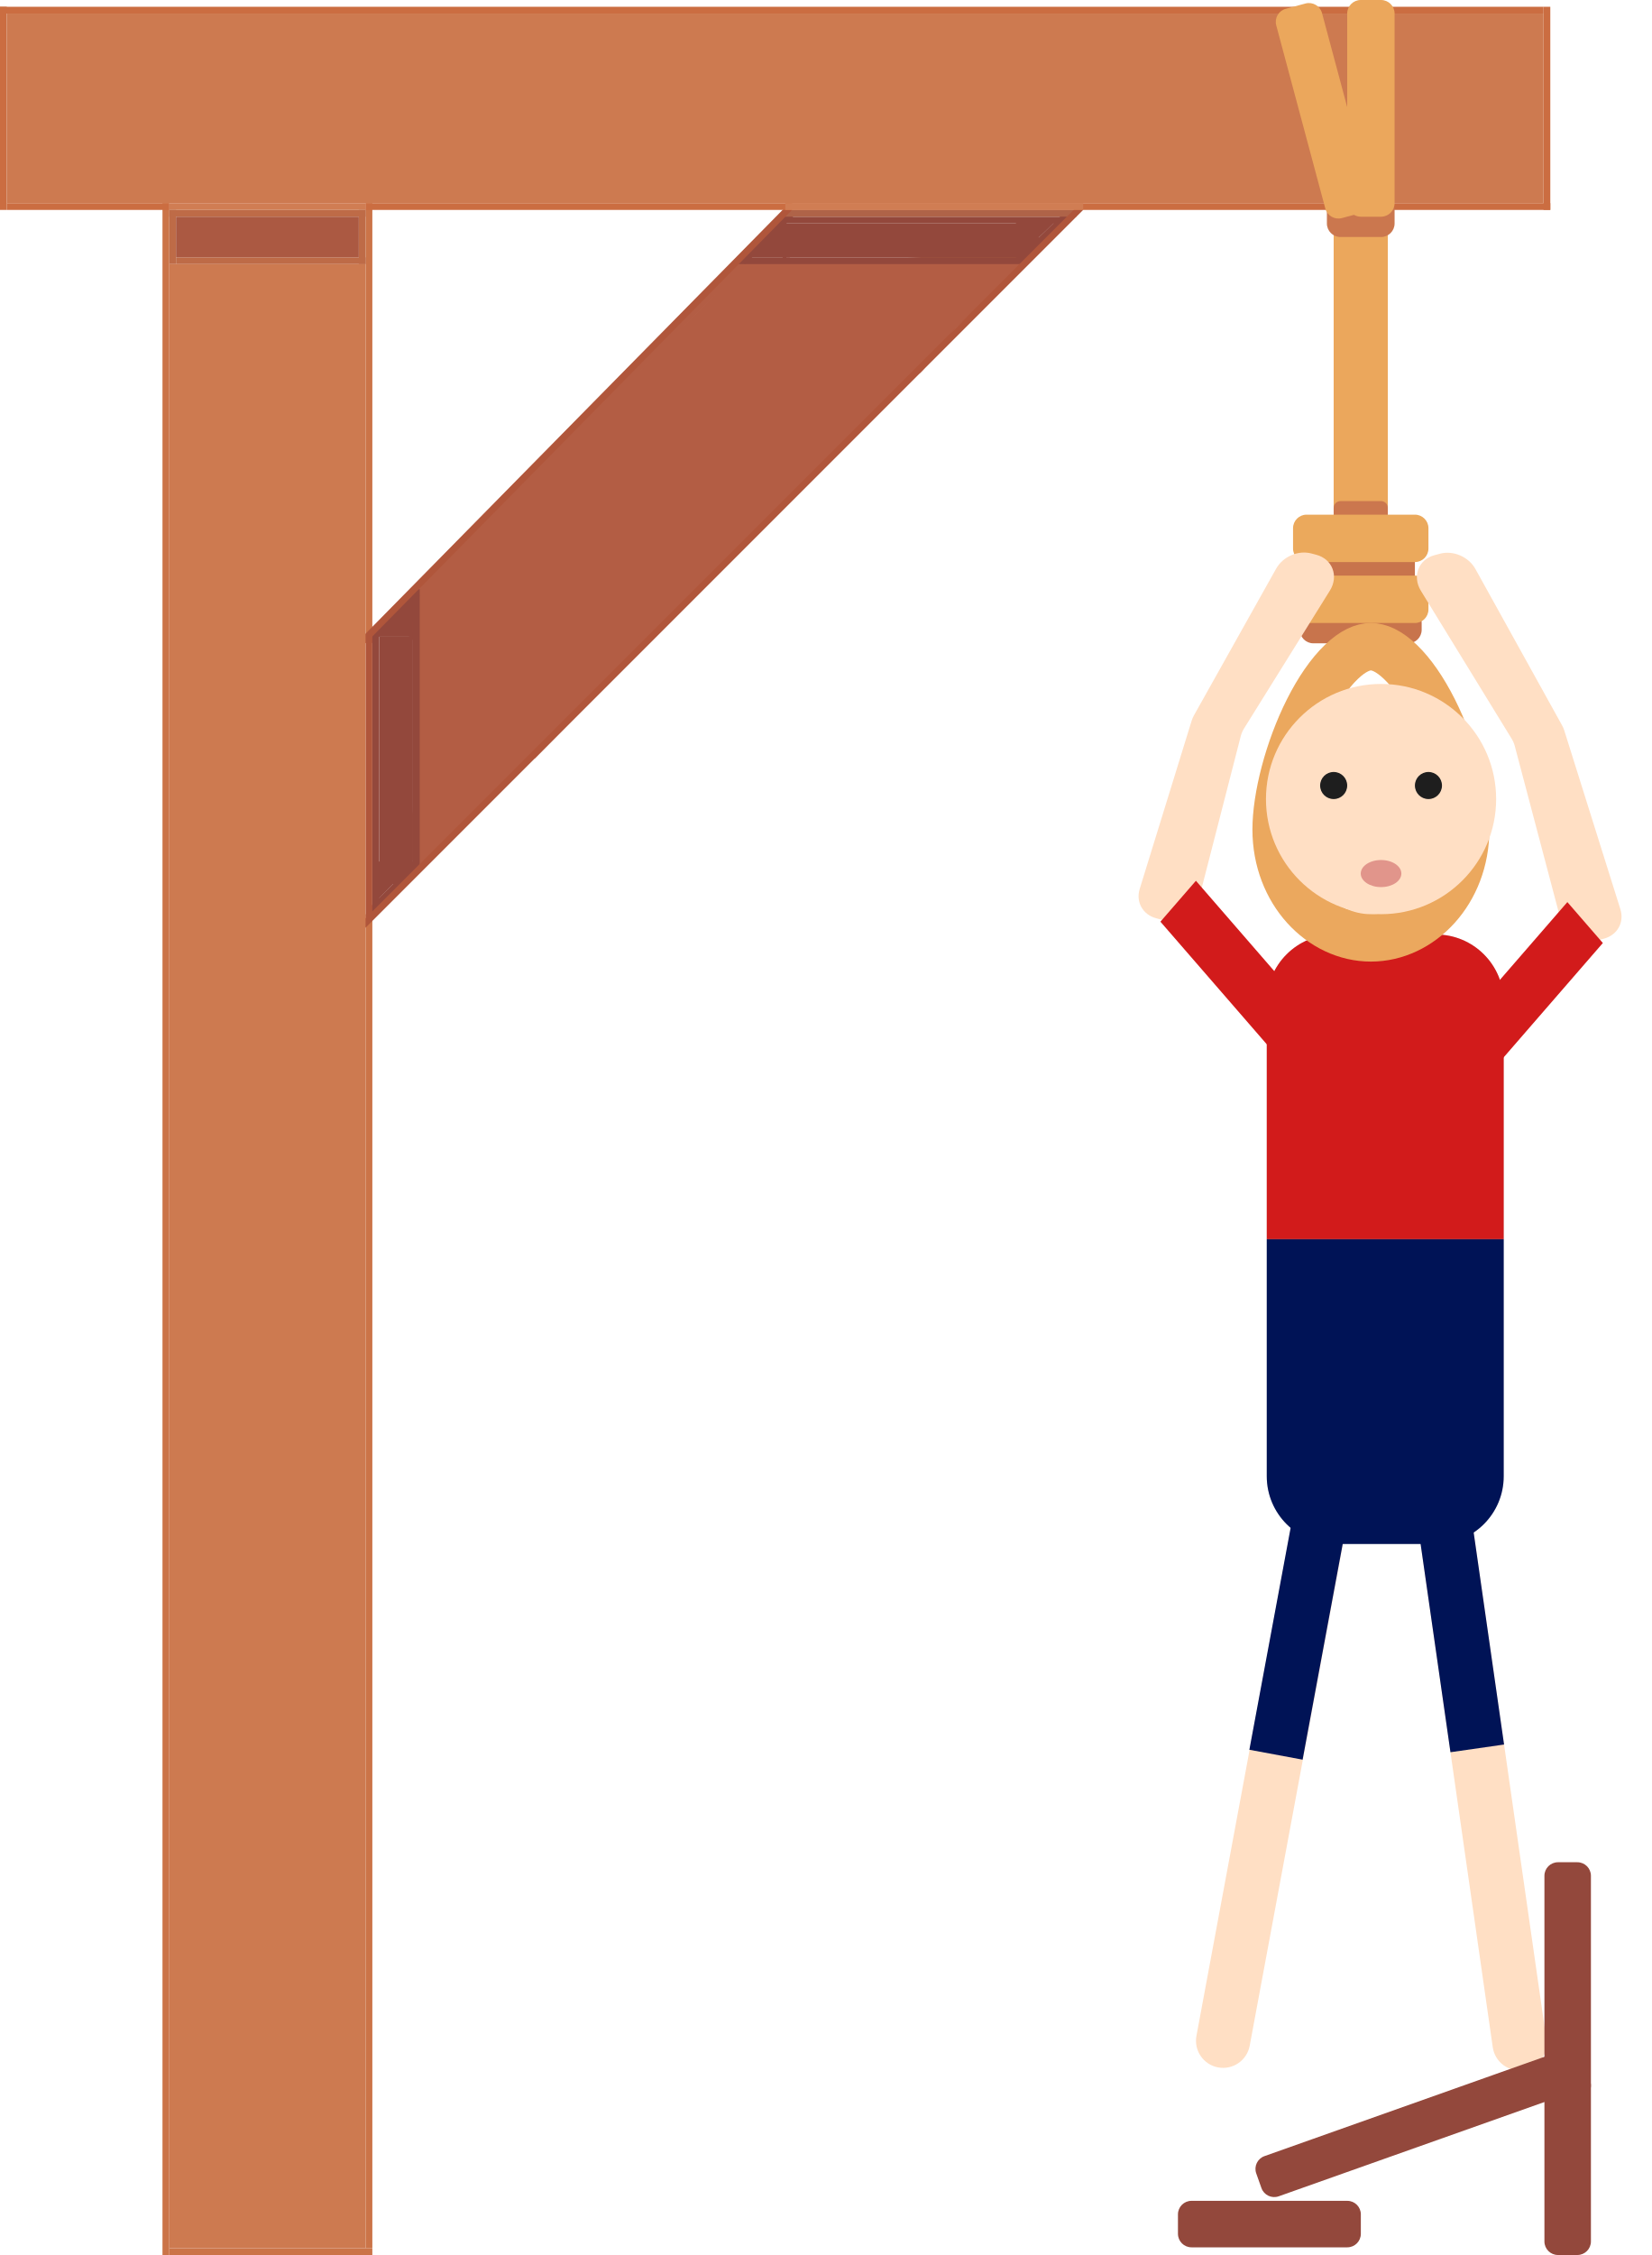
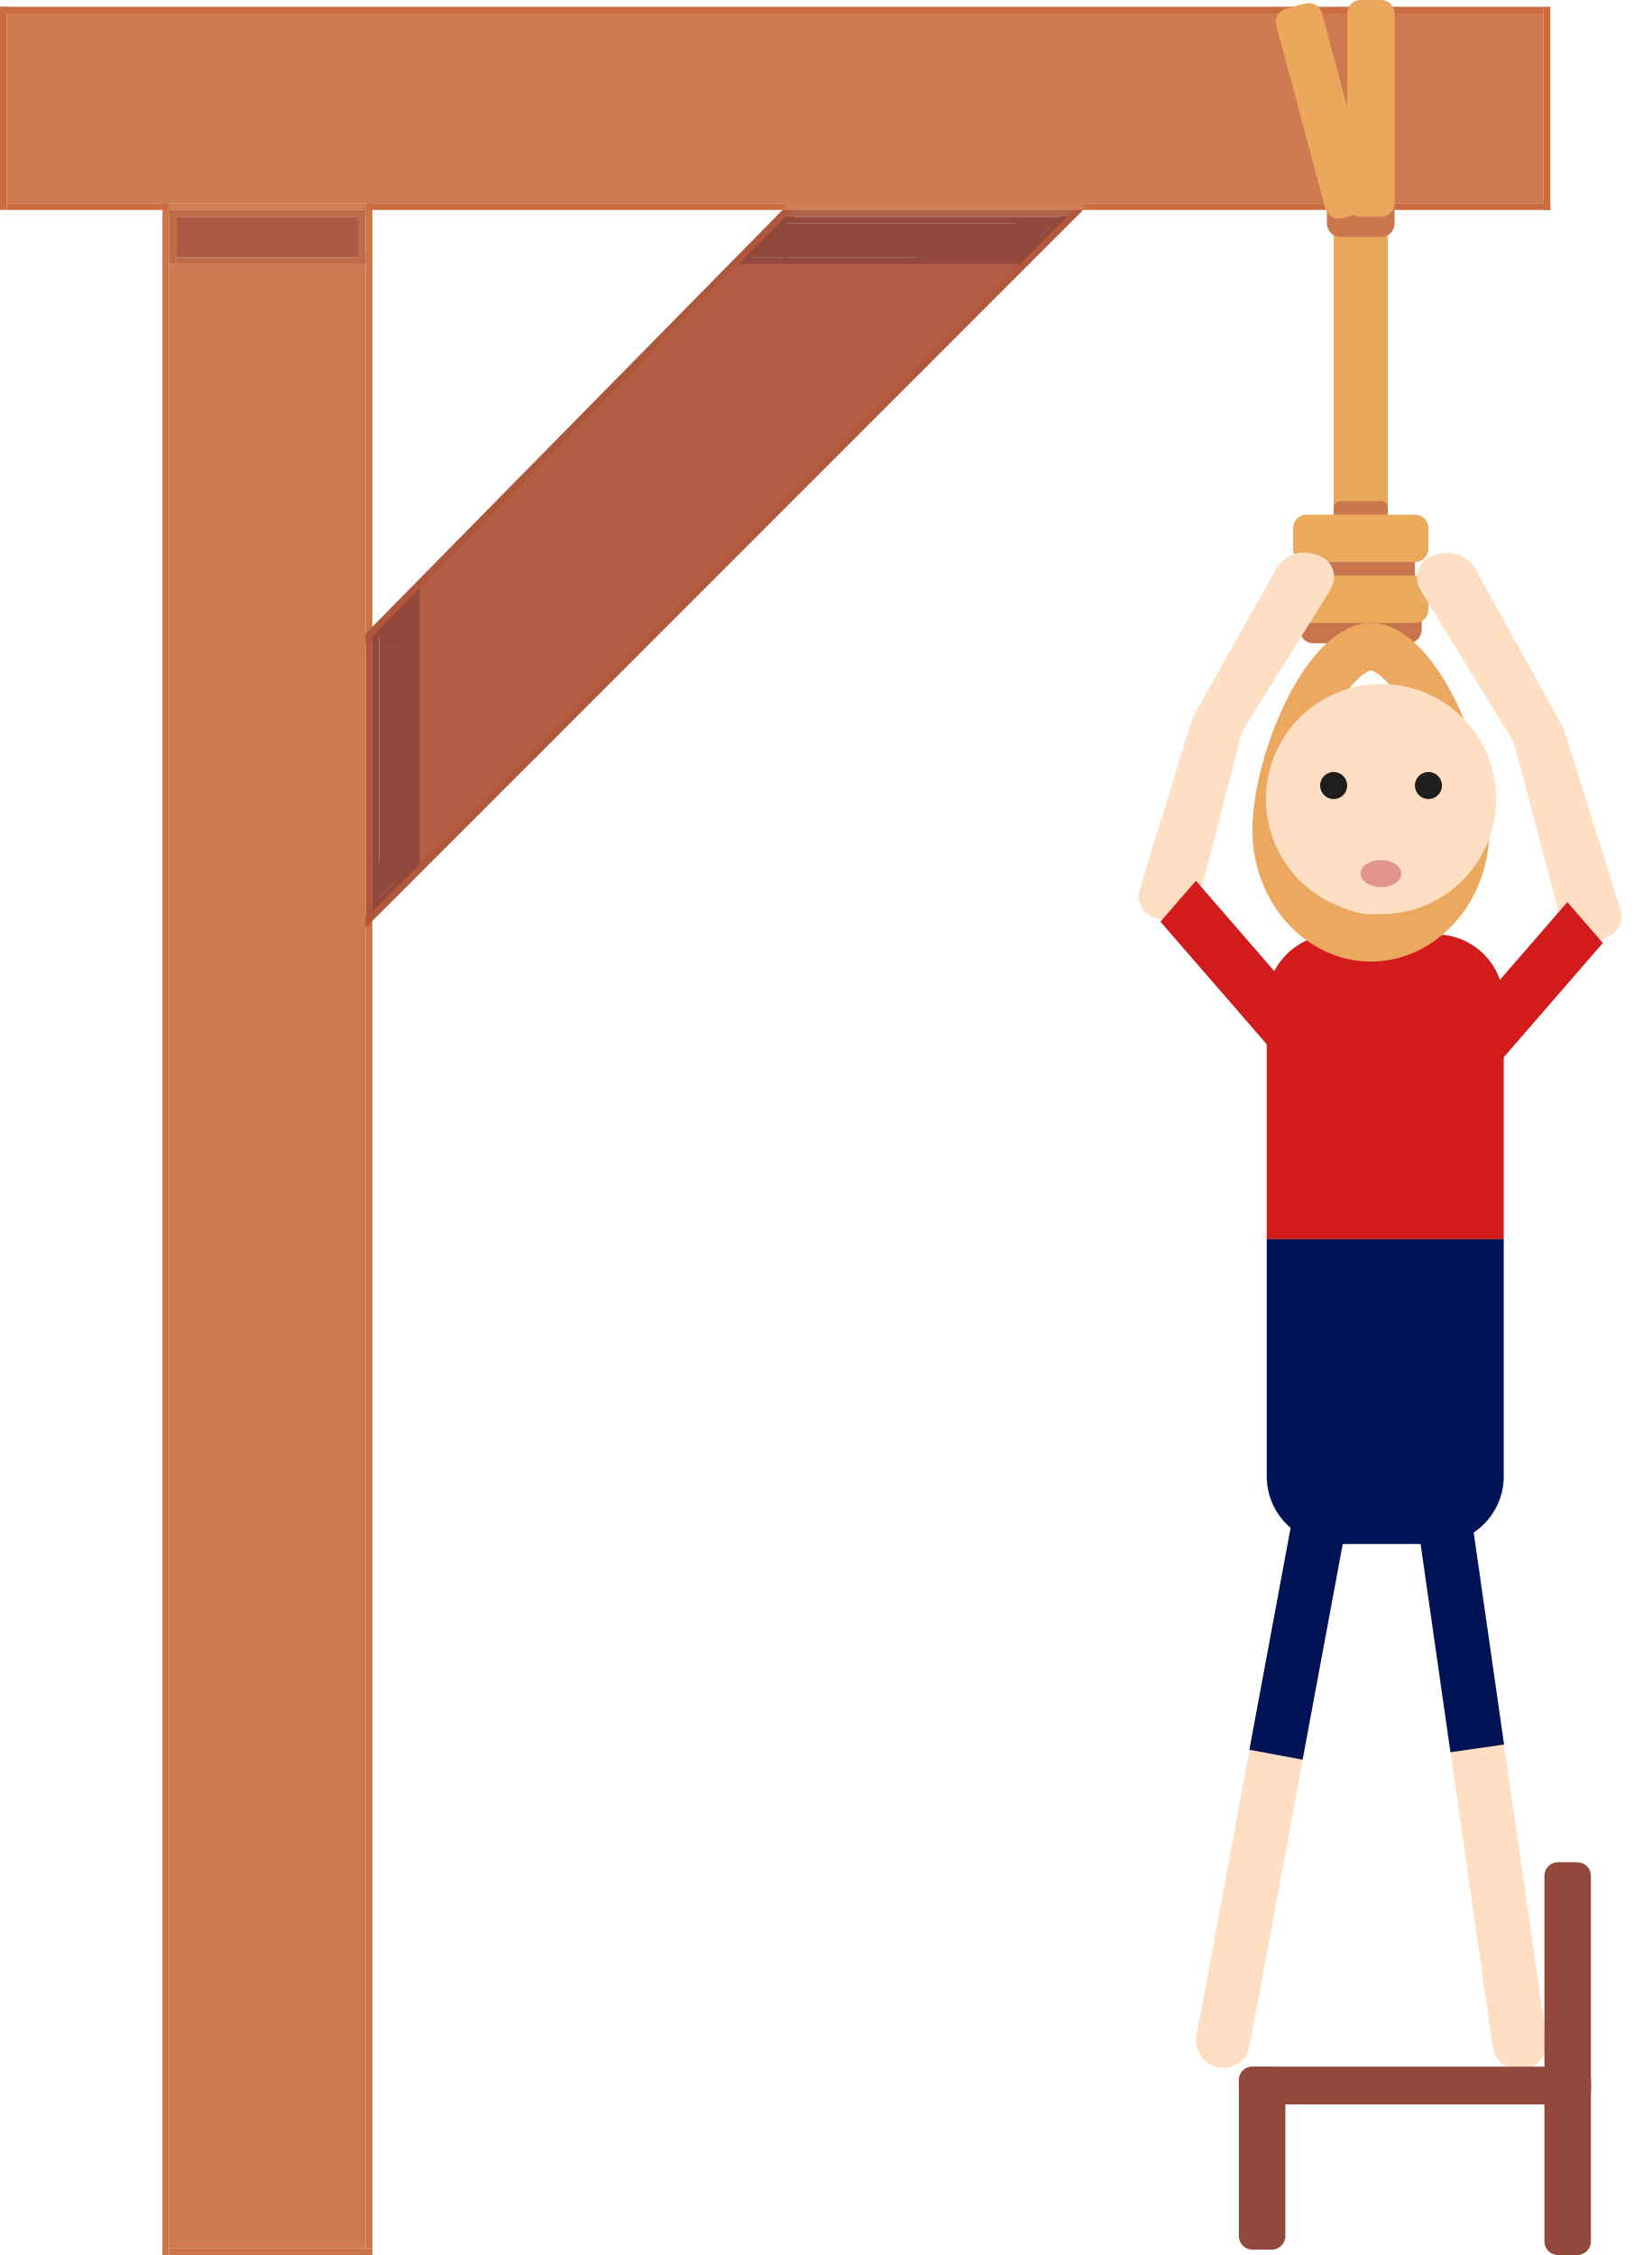
<svg xmlns="http://www.w3.org/2000/svg" width="244" height="333" viewBox="0 0 244 333" fill="none">
-   <path d="M72.225 96.52C70.894 100.491 69.534 104.499 68.87 108.646C68.595 110.367 68.445 112.13 68.391 113.874C68.387 113.99 68.417 114.384 68.231 114.431C68.005 114.488 68.055 112.456 68.054 112.428C67.902 108.36 66.199 104.746 65.01 100.922C64.642 99.74 63.546 97.345 65.001 96.43C65.858 95.892 66.609 99.661 66.669 99.934C67.495 103.653 67.648 107.453 67.743 111.251C67.754 111.694 67.752 113.024 67.752 112.58C67.752 110.89 67.52 109.21 67.22 107.55C66.522 103.7 64.706 99.618 65.063 95.64C65.082 95.429 65.786 93.853 65.826 94.239C66.117 97.037 65.817 99.997 65.835 102.808C65.847 104.623 66.428 110.03 66.474 108.215C66.548 105.334 66.267 102.484 66.172 99.61C66.132 98.386 65.436 92.984 67.433 92.478" stroke="#B35D44" stroke-width="3" stroke-linecap="round" />
+   <path d="M72.225 96.52C70.894 100.491 69.534 104.499 68.87 108.646C68.595 110.367 68.445 112.13 68.391 113.874C68.387 113.99 68.417 114.384 68.231 114.431C68.005 114.488 68.055 112.456 68.054 112.428C67.902 108.36 66.199 104.746 65.01 100.922C64.642 99.74 63.546 97.345 65.001 96.43C65.858 95.892 66.609 99.661 66.669 99.934C67.495 103.653 67.648 107.453 67.743 111.251C67.754 111.694 67.752 113.024 67.752 112.58C67.752 110.89 67.52 109.21 67.219 107.55C66.522 103.7 64.706 99.618 65.063 95.64C65.082 95.429 65.786 93.853 65.826 94.239C66.117 97.037 65.817 99.997 65.835 102.808C65.847 104.623 66.427 110.03 66.474 108.215C66.548 105.334 66.267 102.484 66.172 99.61C66.132 98.386 65.436 92.984 67.433 92.478" stroke="#B35D44" stroke-width="3" stroke-linecap="round" />
  <path d="M64.951 87.839C65.44 88.936 65.527 90.083 65.588 91.274C65.625 91.992 65.591 92.637 65.477 93.339C65.196 95.07 65.531 96.921 65.62 98.654C65.675 99.735 65.661 100.814 65.674 101.895C65.685 102.774 65.769 103.663 65.711 104.541C65.692 104.846 65.569 105.059 65.463 104.625C65.188 103.498 65.124 102.311 64.912 101.17C64.623 99.62 64.278 98.085 64.112 96.514C63.985 95.321 63.96 94.122 63.974 92.923C63.982 92.287 64.056 91.304 64.449 90.754C64.703 90.398 64.805 89.899 64.889 89.464C64.934 89.228 64.894 87.147 64.643 87.162C64.503 87.171 64.756 90.037 64.734 90.378C64.705 90.838 64.606 91.289 64.594 91.751C64.579 92.365 64.591 92.98 64.591 93.593C64.591 96 64.424 98.382 64.591 100.788C64.652 101.659 64.643 102.529 64.643 103.402C64.643 104.524 64.678 105.653 64.62 106.774C64.572 107.72 64.4 108.643 64.229 109.573C64.098 110.283 63.836 110.973 63.78 111.695C63.713 112.563 63.761 113.402 63.769 114.269C63.778 115.32 63.79 116.315 63.963 117.357C64.048 117.869 64.077 118.361 64.077 118.878C64.077 119.858 64.132 116.914 64.283 115.946C64.617 113.798 65.231 111.711 65.454 109.544C65.817 106.022 65.827 102.474 66.237 98.954C66.546 96.303 67.334 93.709 67.368 91.026C67.375 90.488 67.274 89.731 67.62 89.265C67.663 89.206 67.714 89.188 67.751 89.273C68.039 89.939 68.05 90.851 68.094 91.552C68.301 94.876 67.906 98.182 67.743 101.496C67.648 103.406 67.628 105.338 67.728 107.248C67.743 107.534 67.763 107.82 67.777 108.107C67.789 108.35 67.76 107.619 67.751 107.375C67.674 105.315 67.634 103.256 67.5 101.198C67.37 99.203 67.177 97.147 67.357 95.146C67.42 94.439 67.732 93.565 68.46 93.299C69.394 92.956 69.689 94.165 69.797 94.84C69.992 96.063 70.002 97.332 70.008 98.567C70.018 100.537 69.939 102.505 69.654 104.454C69.533 105.281 69.44 106.16 69.254 106.976C69.025 107.98 69.853 105.004 70.225 104.044C71.015 102.005 72.117 100.132 73.251 98.275C73.535 97.809 73.82 97.346 74.082 96.867C74.256 96.55 74.408 96.207 74.636 95.924C75.004 95.47 75.061 96.856 75.073 96.93C75.608 100.06 76.077 103.213 76.385 106.374C76.484 107.393 76.697 108.519 76.622 109.552C76.601 109.838 76.584 109.028 76.585 109.017C76.679 107.063 77.486 104.644 76.133 102.951C75.808 102.544 75.45 102.759 75.099 103.02C73.885 103.923 72.745 104.934 71.556 105.871C70.87 106.413 70.173 106.973 69.662 107.696C69.508 107.915 69.111 108.363 69.111 108.653C69.111 108.941 69.606 108.331 69.757 108.086C70.583 106.739 71.175 105.266 72.042 103.94C73.141 102.259 74.492 100.824 76.053 99.579C76.104 99.539 77.566 98.316 77.516 98.284C77.403 98.211 77.288 98.43 77.19 98.524C76.726 98.967 76.385 99.526 76.05 100.071C75.215 101.431 74.409 102.794 73.391 104.026C72.647 104.926 71.864 105.884 70.996 106.667C70.795 106.848 70.579 107.018 70.345 107.155C70.154 107.267 70.061 107.289 70.202 107.057C71.373 105.131 72.707 103.198 74.185 101.499C74.564 101.063 75.002 100.605 75.27 100.085C75.547 99.55 74.666 100.22 74.602 100.279C73.474 101.308 72.757 102.635 72.185 104.038C71.74 105.129 71.194 106.191 70.797 107.3C70.738 107.462 70.35 108.448 70.737 108.485C71.442 108.553 72.234 107.885 72.802 107.566C73.979 106.905 75.135 106.571 76.482 106.534C77.108 106.516 77.735 106.528 78.362 106.525C78.931 106.522 79.579 106.574 80.133 106.398C80.561 106.261 80.533 105.874 80.533 105.498C80.533 105.02 80.454 105.801 80.424 105.9C79.762 108.092 77.477 109.303 75.362 109.625C74.93 109.69 74.216 109.837 73.802 109.616C73.71 109.567 73.51 109.323 73.476 109.486C73.337 110.151 72.954 110.807 72.665 111.418C72.558 111.643 72.473 111.883 72.385 112.117C72.339 112.24 72.254 112.619 72.254 112.487C72.254 112.031 72.437 111.557 72.539 111.12C72.818 109.928 72.965 108.785 73.71 107.774C74.447 106.776 75.384 105.873 76.344 105.099C76.995 104.575 77.662 103.995 78.39 103.581C78.674 103.42 78.72 103.454 78.73 103.789C78.754 104.573 78.476 105.301 78.121 105.987C77.262 107.649 75.798 108.816 74.745 110.33C74.578 110.571 74.822 109.916 74.833 109.888C75.143 109.114 75.355 108.292 75.773 107.566C76.433 106.42 77.702 105.47 78.984 105.154C79.521 105.022 79.254 105.837 79.201 106.129C79.004 107.221 78.696 108.447 78.076 109.382C77.754 109.866 77.268 110.195 76.733 110.394C76.414 110.512 76.054 110.541 75.75 110.7C75.364 110.903 75.289 111.477 74.927 111.73C74.606 111.955 74.175 111.999 73.836 112.221C72.368 113.185 70.791 113.972 69.191 114.685C68.842 114.841 68.456 115.031 68.08 115.104C67.891 115.141 67.94 115.029 67.997 114.893C68.383 113.981 69.165 113.232 69.888 112.586C70.368 112.157 70.923 111.893 71.474 111.577C71.911 111.326 72.191 111.015 72.511 110.625C73.309 109.65 74.176 108.889 75.339 108.399" stroke="#B35D44" stroke-width="3" stroke-linecap="round" />
  <path d="M75.493 109.908C75.371 109.578 73.403 110.67 73.242 110.75C72.164 111.282 71.019 111.704 69.962 112.274C69.5 112.523 68.855 112.89 68.64 113.41C68.544 113.641 68.69 113.585 68.831 113.471C69.605 112.844 70.144 111.808 70.431 110.868C70.987 109.044 70.709 107.073 71.254 105.247C71.259 105.229 71.275 105.087 71.248 105.218C71.197 105.469 71.183 105.733 71.151 105.987C70.974 107.394 70.893 108.79 70.865 110.209C70.848 111.068 70.819 111.923 70.608 112.759C70.519 113.112 70.467 113.568 70.197 113.832C70.071 113.955 69.966 114.02 69.791 114.02C69.563 114.02 69.703 113.311 69.717 113.199C69.826 112.317 70.041 111.351 70.451 110.559C70.554 110.359 70.744 110.171 70.814 109.96" stroke="#B35D44" stroke-width="3" stroke-linecap="round" />
-   <path d="M67.523 111.209C67.523 112.8 67.418 114.329 66.997 115.871C66.811 116.551 66.568 117.214 66.426 117.906C66.324 118.398 66.295 118.901 66.237 119.399C66.187 119.829 66.134 121.021 65.543 121.154C64.872 121.305 65.087 122.282 64.683 122.701C64.609 122.777 64.064 123.156 64.163 122.84C64.414 122.034 64.921 121.38 65.469 120.76C67.27 118.724 69.2 116.818 71.102 114.876C72.519 113.43 73.854 112.062 75.773 111.322C76.459 111.058 77.178 110.887 77.859 110.614C77.988 110.562 78.345 110.451 78.37 110.273C78.433 109.824 77.34 110.015 77.127 110.059C75.744 110.341 74.761 111.622 74.116 112.8C73.643 113.664 73.351 114.573 72.562 115.211C72.136 115.556 71.694 115.876 71.276 116.232C70.741 116.69 70.367 117.323 69.865 117.82C69.25 118.428 68.419 118.553 67.677 118.924C67.14 119.193 66.687 119.679 66.288 120.121C65.969 120.476 65.572 120.801 65.323 121.214C65.168 121.472 64.995 121.822 64.746 122.004C64.488 122.192 64.451 122.29 64.334 122.585C64.264 122.762 64.129 123.087 64.129 123.285C64.129 123.377 64.318 123.76 64.437 123.69C64.594 123.598 64.734 123.269 64.849 123.129C65.179 122.725 65.552 122.438 65.977 122.143C66.71 121.634 67.514 121.277 68.04 120.52C68.577 119.748 69.162 119.166 69.917 118.612C71.052 117.779 72.054 116.729 72.931 115.631C73.391 115.054 73.997 114.624 74.485 114.075C74.757 113.769 74.958 113.391 75.276 113.135C75.448 112.997 75.686 112.929 75.842 112.782C76.059 112.579 76.151 112.321 76.293 112.062C76.422 111.827 76.634 111.59 76.673 111.313C76.691 111.188 76.666 111.263 76.613 111.322C76.402 111.559 76.145 111.759 75.89 111.944C74.865 112.685 73.685 113.164 72.662 113.919C71.444 114.818 70.261 115.745 69.088 116.704C68.426 117.245 67.747 117.842 67.203 118.508C66.688 119.139 66.255 119.832 65.723 120.445C65.346 120.881 64.913 121.289 64.594 121.773C64.453 121.987 64.309 122.217 64.129 122.4C63.911 122.621 63.681 122.847 63.626 123.169C63.572 123.484 63.614 123.839 63.614 124.158C63.614 124.341 63.586 124.724 63.434 124.846C63.263 124.985 63.125 125.226 62.957 125.378C62.776 125.544 62.698 125.73 62.557 125.913C62.472 126.024 62.347 126.1 62.278 126.223C62.162 126.428 62.116 126.068 62.1 125.983C62.016 125.521 62.052 124.978 62.075 124.508C62.087 124.253 62.13 123.996 62.175 123.745C62.265 123.232 62.226 122.698 62.226 122.18C62.226 121.717 62.199 121.244 62.289 120.787C62.354 120.456 62.441 120.135 62.472 119.798C62.536 119.095 62.535 118.397 62.535 117.692C62.535 116.935 62.535 116.177 62.535 115.42C62.535 114.354 62.642 113.292 62.637 112.227C62.632 110.95 62.529 109.677 62.546 108.399C62.556 107.614 62.61 106.83 62.575 106.045C62.532 105.089 62.555 104.151 62.583 103.197C62.608 102.351 62.648 101.509 62.689 100.664C62.795 98.479 62.798 96.317 62.637 94.131C62.584 93.399 62.559 92.652 62.472 91.922C62.413 91.43 62.175 91.003 62.175 90.491C62.175 89.797 62.09 89.151 62.226 88.464" stroke="#B35D44" stroke-width="3" stroke-linecap="round" />
-   <path d="M109.638 39.641C109.971 39.641 110.281 39.805 110.598 39.89C111.486 40.129 112.368 40.311 113.289 40.318C115.684 40.337 118.072 40.221 120.465 40.214C122.688 40.207 124.902 39.965 127.122 39.89C128.679 39.837 130.244 39.703 131.801 39.693C133.988 39.68 136.16 39.381 138.344 39.381C140.268 39.381 142.23 39.345 144.143 39.109C145.35 38.961 146.583 38.821 147.794 38.757C147.862 38.753 147.995 38.653 148 38.768C148.006 38.929 147.916 39.051 147.834 39.184C147.483 39.755 146.828 40.24 146.343 40.682C145.913 41.074 145.397 41.289 144.937 41.631C144.547 41.921 144.185 42.257 143.8 42.556C142.915 43.245 141.985 43.864 141.106 44.563C140.363 45.154 139.835 45.831 139.306 46.619C138.53 47.777 137.663 48.972 136.664 49.941C135.552 51.019 134.131 51.604 133.164 52.839C132.649 53.497 132.386 54.367 131.984 55.097C131.628 55.743 131.218 56.345 130.567 56.711C130.136 56.953 129.65 57.162 129.182 57.315C129.093 57.344 128.338 57.65 128.702 57.65C129.75 57.65 130.652 56.427 131.276 55.736C132.973 53.855 134.839 52.304 136.927 50.896C137.239 50.685 137.578 50.495 137.872 50.257C138.074 50.093 138.265 49.926 138.438 49.73C138.748 49.38 138.891 48.92 139.161 48.539C139.739 47.719 140.526 46.998 141.266 46.327C141.595 46.028 141.89 45.684 142.269 45.448C142.633 45.22 143.006 45.009 143.343 44.739C144.075 44.153 144.488 43.396 144.709 42.504" stroke="#B35D44" stroke-width="3" stroke-linecap="round" />
-   <path d="M144.143 39.641C143.406 40.387 142.529 40.988 141.755 41.694C140.424 42.907 139.201 44.191 138.112 45.633C136.915 47.217 135.878 48.954 134.475 50.369C133.528 51.325 132.379 52.156 131.07 52.503C130.846 52.563 129.75 52.852 129.55 52.549C129.448 52.394 129.968 51.865 130.042 51.786C130.623 51.159 131.233 50.559 131.83 49.947C132.614 49.143 133.356 48.282 134.027 47.379C134.394 46.885 134.71 46.283 135.173 45.87C135.186 45.858 135.342 45.7 135.327 45.829C135.279 46.237 135.013 46.679 134.841 47.038C134.026 48.739 133.216 50.452 132.327 52.116C131.572 53.529 130.703 54.834 129.519 55.915C128.703 56.66 127.789 57.29 126.899 57.939C126.496 58.233 126.115 58.546 125.725 58.853C125.642 58.918 125.841 58.676 125.902 58.59C126.141 58.253 126.36 57.902 126.593 57.561C128.609 54.613 130.388 51.471 132.873 48.883C135.458 46.19 138.546 44.075 141.552 41.905C141.587 41.88 142.448 41.291 142.36 41.174C142.227 40.993 141.286 41.721 141.212 41.775C140.105 42.584 139.171 43.581 138.235 44.58C137.172 45.715 136.146 46.889 135.127 48.065C133.755 49.646 132.355 51.369 130.582 52.509C130.473 52.579 129.892 53.018 129.985 52.642C130.267 51.5 130.739 50.372 131.162 49.279C131.732 47.801 132.429 46.44 133.247 45.089C133.878 44.047 134.507 43.016 135.39 42.168C135.861 41.716 136.37 41.323 136.938 41.006C137.072 40.931 137.088 40.913 136.989 41.064C136.711 41.489 136.465 41.932 136.218 42.377C134.324 45.785 132.552 49.479 129.63 52.121C127.68 53.886 125.393 55.149 123.351 56.783C123.173 56.925 122.983 57.062 122.822 57.225C122.812 57.235 122.65 57.477 122.634 57.477C122.541 57.477 122.748 57.329 122.808 57.257C123.15 56.849 123.507 56.454 123.831 56.031C125.014 54.485 125.901 52.73 127.165 51.242C128.718 49.415 130.7 47.955 132.579 46.494C133.995 45.393 135.379 44.284 136.53 42.891C136.961 42.369 137.38 41.829 137.641 41.197C137.831 40.736 137.345 41.827 137.324 41.865C136.325 43.614 135.052 45.232 133.704 46.714C131.857 48.745 129.733 50.955 127.116 51.942C126.989 51.99 127.09 51.769 127.096 51.751C127.294 51.21 127.626 50.708 127.95 50.239C129.126 48.542 130.73 47.164 132.379 45.954C135.032 44.005 137.974 42.473 140.546 40.41C140.586 40.378 141.188 39.797 140.932 40.092C140.323 40.793 139.665 41.458 138.975 42.076C137.541 43.359 136.027 44.585 134.43 45.656C132.476 46.966 130.347 47.957 128.213 48.923C125.834 50.001 123.45 51.066 121.065 52.133C119.992 52.613 118.729 53.036 117.777 53.752C117.514 53.951 118.476 53.745 118.523 53.729C119.995 53.231 121.292 52.062 122.457 51.069C124.902 48.985 127.156 46.608 129.882 44.884C130.018 44.797 130.166 44.684 130.316 44.62C130.446 44.566 130.344 44.911 130.304 45.048C129.687 47.199 128.598 49.244 127.585 51.219C126.211 53.897 124.554 56.93 121.465 57.795C121.191 57.872 120.694 58.053 120.765 57.584C120.823 57.207 120.972 56.829 121.088 56.471C121.394 55.526 121.717 54.589 122.094 53.671C122.661 52.292 123.384 51.033 124.288 49.854C124.783 49.209 125.305 48.508 126.008 48.079C127.549 47.138 126.513 50.553 126.299 50.994C125.74 52.144 124.793 53.3 123.625 53.853C122.633 54.324 121.462 54.079 120.563 53.504C120.024 53.159 119.028 52.423 119.097 51.659C119.142 51.16 120.076 51.024 120.431 50.947C123.31 50.323 125.771 48.696 128.019 46.818C129.133 45.888 130.189 44.974 131.45 44.25C132.228 43.804 133.072 43.464 133.83 42.984C133.898 42.941 134.143 42.816 133.998 42.735C133.609 42.519 133.118 42.406 132.678 42.406C131.554 42.406 130.431 42.661 129.322 42.816C127.64 43.051 125.956 43.261 124.277 43.513C123.496 43.63 122.708 43.753 121.917 43.753C121.885 43.753 121.698 43.776 121.814 43.71C122.147 43.519 122.522 43.387 122.891 43.29C124.498 42.868 126.227 42.855 127.876 42.828C129.981 42.794 132.088 42.859 134.193 42.805C134.936 42.785 135.677 42.739 136.412 42.62C136.736 42.567 137.17 42.517 137.452 42.319C137.672 42.165 136.926 42.07 136.901 42.067C135.95 41.968 134.971 42.06 134.024 42.151C132.052 42.34 130.101 42.419 128.119 42.391C124.769 42.343 121.449 42.005 118.117 41.683C115.645 41.443 113.163 41.117 110.678 41.055C110.193 41.043 109.706 41.042 109.221 41.047C109.127 41.047 108.737 41.004 108.673 41.139C108.629 41.232 110.006 41.475 110.072 41.486C111.603 41.731 113.165 41.789 114.706 41.931C116.931 42.137 119.144 42.388 121.38 42.44C122.222 42.46 123.179 42.354 124.011 42.53C124.352 42.602 123.32 42.62 122.974 42.66C119.249 43.096 115.434 42.764 111.741 43.481C111.447 43.538 111.157 43.612 110.869 43.695C110.766 43.725 110.458 43.783 110.564 43.802C110.695 43.826 110.87 43.804 110.998 43.805C111.745 43.809 112.492 43.83 113.238 43.869C115.229 43.971 117.221 44.106 119.211 44.224C120.924 44.326 122.661 44.473 124.328 44.91C124.464 44.945 125.612 45.158 125.182 45.479C124.44 46.035 123.266 46.056 122.391 46.095C120.529 46.18 118.664 46.155 116.806 46.02C116.085 45.968 115.356 45.91 114.632 45.939C113.974 45.966 115.948 45.991 116.606 45.991C118.729 45.991 120.851 46.048 122.974 46.084C124.688 46.112 126.396 46.159 128.096 46.405C128.339 46.44 128.689 46.454 128.919 46.564C129.041 46.622 128.699 46.731 128.57 46.775C127.267 47.224 125.742 47.15 124.391 47.113C122.196 47.053 120.023 46.692 117.832 46.63C117.308 46.615 116.436 46.506 116.037 46.968C115.841 47.196 115.828 47.511 116.063 47.712C116.731 48.283 117.916 48.218 118.723 48.183C120.461 48.108 122.216 47.74 123.894 47.289C124.801 47.046 126.014 46.832 126.693 46.107C126.969 45.813 127.115 45.333 126.888 44.97C126.342 44.1 124.891 43.789 123.962 43.724C123.19 43.67 122.455 43.833 121.871 44.366C121.804 44.427 121.447 44.663 121.665 44.702C122.326 44.819 122.913 45.039 123.537 45.294C124.614 45.734 125.68 46.267 126.802 46.581C127.393 46.746 128.002 46.814 128.61 46.873C129.297 46.939 127.241 46.702 126.556 46.616" stroke="#B35D44" stroke-width="3" stroke-linecap="round" />
-   <path d="M132.376 56.246C132.391 56.17 132.497 56.074 132.542 56.009C132.688 55.799 132.862 55.614 133.009 55.406C133.301 54.994 133.427 54.529 133.67 54.098C133.882 53.72 134.106 53.336 134.413 53.025C134.708 52.726 134.961 52.389 135.239 52.073C135.657 51.598 136.086 51.132 136.505 50.657C137.315 49.739 138.096 48.766 138.995 47.934C139.563 47.409 140.182 46.939 140.74 46.403C140.958 46.194 141.146 45.956 141.363 45.746C141.572 45.543 141.803 45.368 142.024 45.178C142.402 44.853 142.75 44.492 143.146 44.187C143.481 43.929 143.835 43.698 144.153 43.416C144.378 43.216 144.586 42.998 144.853 42.85C145.104 42.712 145.348 42.582 145.584 42.419C145.79 42.278 146.036 42.21 146.25 42.081C146.472 41.946 146.685 41.807 146.912 41.68C147.22 41.509 147.446 41.235 147.655 40.966C147.933 40.608 148.232 40.294 148.558 39.981C148.639 39.903 148.742 39.838 148.827 39.768C148.97 39.652 149.12 39.526 149.238 39.381C149.278 39.333 149.33 39.26 149.356 39.204C149.381 39.151 149.219 39.276 149.203 39.287C148.999 39.425 148.834 39.675 148.619 39.782" stroke="#B35D44" stroke-width="3" stroke-linecap="round" />
-   <path d="M134.991 53.878C135.194 53.695 135.329 53.469 135.52 53.278C135.616 53.183 135.726 53.001 135.844 52.942" stroke="#B35D44" stroke-width="3" stroke-linecap="round" />
+   <path d="M67.523 111.209C67.523 112.8 67.418 114.329 66.997 115.871C66.811 116.551 66.568 117.214 66.426 117.906C66.324 118.398 66.295 118.901 66.237 119.399C66.187 119.829 66.134 121.021 65.543 121.154C64.872 121.305 65.087 122.282 64.683 122.701C64.609 122.777 64.064 123.156 64.163 122.84C64.414 122.034 64.92 121.38 65.469 120.76C67.27 118.724 69.2 116.818 71.102 114.876C72.519 113.43 73.854 112.062 75.773 111.322C76.459 111.058 77.178 110.887 77.859 110.614C77.988 110.562 78.345 110.451 78.37 110.273C78.433 109.824 77.34 110.015 77.127 110.059C75.744 110.341 74.761 111.622 74.116 112.8C73.643 113.664 73.351 114.573 72.562 115.211C72.136 115.556 71.694 115.876 71.276 116.232C70.741 116.69 70.367 117.323 69.865 117.82C69.25 118.428 68.419 118.553 67.677 118.924C67.14 119.193 66.687 119.679 66.288 120.121C65.969 120.476 65.572 120.801 65.323 121.214C65.168 121.472 64.995 121.822 64.746 122.004C64.488 122.192 64.451 122.29 64.334 122.585C64.264 122.762 64.129 123.087 64.129 123.285C64.129 123.377 64.318 123.76 64.437 123.69C64.594 123.598 64.734 123.269 64.849 123.129C65.179 122.725 65.552 122.438 65.977 122.143C66.71 121.634 67.514 121.277 68.04 120.52C68.577 119.748 69.162 119.166 69.917 118.612C71.052 117.779 72.054 116.729 72.931 115.631C73.391 115.054 73.997 114.624 74.485 114.075C74.757 113.769 74.958 113.391 75.276 113.135C75.448 112.997 75.686 112.929 75.842 112.782C76.059 112.579 76.151 112.321 76.293 112.062C76.422 111.827 76.634 111.59 76.673 111.313C76.691 111.188 76.666 111.263 76.613 111.322C76.402 111.559 76.145 111.759 75.89 111.944C74.865 112.685 73.685 113.164 72.662 113.919C71.444 114.818 70.261 115.745 69.088 116.704C68.426 117.245 67.747 117.842 67.203 118.508C66.688 119.139 66.254 119.832 65.723 120.445C65.346 120.881 64.913 121.289 64.594 121.773C64.453 121.987 64.309 122.217 64.129 122.4C63.911 122.621 63.681 122.847 63.626 123.169C63.572 123.484 63.614 123.839 63.614 124.158C63.614 124.341 63.586 124.724 63.434 124.846C63.263 124.985 63.125 125.226 62.957 125.378C62.776 125.544 62.698 125.73 62.557 125.913C62.472 126.024 62.347 126.1 62.278 126.223C62.162 126.428 62.116 126.068 62.1 125.983C62.016 125.521 62.052 124.978 62.075 124.508C62.087 124.253 62.13 123.996 62.175 123.745C62.265 123.232 62.226 122.698 62.226 122.18C62.226 121.717 62.199 121.244 62.289 120.787C62.354 120.456 62.441 120.135 62.472 119.798C62.536 119.095 62.535 118.397 62.535 117.692C62.535 116.935 62.535 116.177 62.535 115.42C62.535 114.354 62.642 113.292 62.637 112.227C62.632 110.95 62.529 109.677 62.546 108.399C62.556 107.614 62.61 106.83 62.575 106.045C62.532 105.089 62.555 104.151 62.583 103.197C62.608 102.351 62.648 101.509 62.689 100.664C62.795 98.479 62.798 96.317 62.637 94.131C62.584 93.399 62.559 92.652 62.472 91.922C62.413 91.43 62.175 91.003 62.175 90.491C62.175 89.797 62.09 89.151 62.226 88.464" stroke="#B35D44" stroke-width="3" stroke-linecap="round" />
+   <path d="M109.638 39.641C109.971 39.641 110.281 39.805 110.598 39.89C111.486 40.129 112.368 40.311 113.289 40.318C115.684 40.337 118.072 40.221 120.465 40.214C122.688 40.207 124.902 39.965 127.122 39.89C128.679 39.837 130.244 39.703 131.801 39.693C133.988 39.68 136.16 39.381 138.344 39.381C140.268 39.381 142.23 39.345 144.143 39.109C145.35 38.961 146.583 38.821 147.794 38.757C147.862 38.753 147.995 38.653 148 38.768C148.006 38.929 147.916 39.051 147.834 39.184C147.483 39.755 146.828 40.24 146.343 40.682C145.913 41.074 145.397 41.289 144.937 41.631C144.547 41.921 144.185 42.257 143.8 42.556C142.915 43.245 141.985 43.864 141.106 44.563C140.363 45.154 139.834 45.831 139.306 46.619C138.53 47.777 137.663 48.972 136.664 49.941C135.552 51.019 134.131 51.604 133.164 52.839C132.648 53.497 132.386 54.367 131.984 55.097C131.628 55.743 131.218 56.345 130.567 56.711C130.136 56.953 129.65 57.162 129.182 57.315C129.093 57.344 128.338 57.65 128.702 57.65C129.75 57.65 130.652 56.427 131.276 55.736C132.973 53.855 134.839 52.304 136.927 50.896C137.239 50.685 137.578 50.495 137.872 50.257C138.074 50.093 138.265 49.926 138.438 49.73C138.748 49.38 138.891 48.92 139.161 48.539C139.739 47.719 140.526 46.998 141.266 46.327C141.595 46.028 141.89 45.684 142.269 45.448C142.633 45.22 143.006 45.009 143.343 44.739C144.075 44.153 144.488 43.396 144.709 42.504" stroke="#B35D44" stroke-width="3" stroke-linecap="round" />
+   <path d="M144.143 39.641C143.406 40.387 142.529 40.988 141.755 41.694C140.424 42.907 139.201 44.191 138.112 45.633C136.915 47.217 135.878 48.954 134.475 50.369C133.528 51.325 132.379 52.156 131.07 52.503C130.846 52.563 129.75 52.852 129.55 52.549C129.448 52.394 129.968 51.865 130.042 51.786C130.623 51.159 131.233 50.559 131.83 49.947C132.614 49.143 133.356 48.282 134.027 47.379C134.394 46.885 134.71 46.283 135.172 45.87C135.186 45.858 135.342 45.7 135.327 45.829C135.279 46.237 135.013 46.679 134.841 47.038C134.026 48.739 133.216 50.452 132.327 52.116C131.572 53.529 130.703 54.834 129.519 55.915C128.703 56.66 127.789 57.29 126.899 57.939C126.496 58.233 126.115 58.546 125.725 58.853C125.642 58.918 125.841 58.676 125.902 58.59C126.141 58.253 126.36 57.902 126.593 57.561C128.609 54.613 130.388 51.471 132.873 48.883C135.458 46.19 138.546 44.075 141.552 41.905C141.587 41.88 142.447 41.291 142.36 41.174C142.227 40.993 141.286 41.721 141.212 41.775C140.105 42.584 139.171 43.581 138.235 44.58C137.172 45.715 136.146 46.889 135.127 48.065C133.755 49.646 132.355 51.369 130.582 52.509C130.473 52.579 129.892 53.018 129.984 52.642C130.267 51.5 130.739 50.372 131.161 49.279C131.732 47.801 132.429 46.44 133.247 45.089C133.878 44.047 134.507 43.016 135.39 42.168C135.861 41.716 136.37 41.323 136.938 41.006C137.072 40.931 137.088 40.913 136.989 41.064C136.711 41.489 136.465 41.932 136.218 42.377C134.324 45.785 132.552 49.479 129.63 52.121C127.68 53.886 125.393 55.149 123.351 56.783C123.173 56.925 122.983 57.062 122.822 57.225C122.812 57.235 122.65 57.477 122.634 57.477C122.541 57.477 122.748 57.329 122.808 57.257C123.149 56.849 123.507 56.454 123.831 56.031C125.014 54.485 125.901 52.73 127.165 51.242C128.717 49.415 130.7 47.955 132.578 46.494C133.995 45.393 135.379 44.284 136.529 42.891C136.961 42.369 137.379 41.829 137.641 41.197C137.831 40.736 137.345 41.827 137.324 41.865C136.325 43.614 135.052 45.232 133.704 46.714C131.857 48.745 129.733 50.955 127.116 51.942C126.989 51.99 127.09 51.769 127.096 51.751C127.294 51.21 127.626 50.708 127.95 50.239C129.126 48.542 130.73 47.164 132.379 45.954C135.032 44.005 137.974 42.473 140.546 40.41C140.586 40.378 141.188 39.797 140.932 40.092C140.323 40.793 139.665 41.458 138.975 42.076C137.541 43.359 136.027 44.585 134.43 45.656C132.476 46.966 130.347 47.957 128.213 48.923C125.834 50.001 123.45 51.066 121.065 52.133C119.992 52.613 118.729 53.036 117.777 53.752C117.514 53.951 118.476 53.745 118.523 53.729C119.995 53.231 121.292 52.062 122.457 51.069C124.902 48.985 127.156 46.608 129.882 44.884C130.018 44.797 130.166 44.684 130.316 44.62C130.446 44.566 130.344 44.911 130.304 45.048C129.687 47.199 128.598 49.244 127.585 51.219C126.211 53.897 124.554 56.93 121.465 57.795C121.191 57.872 120.694 58.053 120.765 57.584C120.823 57.207 120.972 56.829 121.088 56.471C121.394 55.526 121.717 54.589 122.094 53.671C122.661 52.292 123.384 51.033 124.288 49.854C124.783 49.209 125.305 48.508 126.008 48.079C127.549 47.138 126.513 50.553 126.299 50.994C125.74 52.144 124.793 53.3 123.625 53.853C122.633 54.324 121.462 54.079 120.563 53.504C120.023 53.159 119.028 52.423 119.097 51.659C119.142 51.16 120.076 51.024 120.431 50.947C123.31 50.323 125.771 48.696 128.019 46.818C129.133 45.888 130.189 44.974 131.45 44.25C132.228 43.804 133.072 43.464 133.83 42.984C133.898 42.941 134.143 42.816 133.998 42.735C133.609 42.519 133.118 42.406 132.678 42.406C131.554 42.406 130.431 42.661 129.322 42.816C127.64 43.051 125.956 43.261 124.277 43.513C123.496 43.63 122.708 43.753 121.917 43.753C121.885 43.753 121.698 43.776 121.814 43.71C122.147 43.519 122.522 43.387 122.891 43.29C124.498 42.868 126.227 42.855 127.876 42.828C129.981 42.794 132.088 42.859 134.193 42.805C134.936 42.785 135.677 42.739 136.412 42.62C136.736 42.567 137.17 42.517 137.452 42.319C137.672 42.165 136.926 42.07 136.901 42.067C135.95 41.968 134.971 42.06 134.024 42.151C132.052 42.34 130.101 42.419 128.119 42.391C124.769 42.343 121.449 42.005 118.117 41.683C115.645 41.443 113.163 41.117 110.678 41.055C110.193 41.043 109.706 41.042 109.221 41.047C109.127 41.047 108.737 41.004 108.672 41.139C108.629 41.232 110.006 41.475 110.072 41.486C111.603 41.731 113.165 41.789 114.706 41.931C116.931 42.137 119.144 42.388 121.38 42.44C122.222 42.46 123.179 42.354 124.011 42.53C124.352 42.602 123.32 42.62 122.974 42.66C119.249 43.096 115.434 42.764 111.741 43.481C111.447 43.538 111.157 43.612 110.869 43.695C110.766 43.725 110.458 43.783 110.564 43.802C110.695 43.826 110.87 43.804 110.998 43.805C111.745 43.809 112.492 43.83 113.238 43.869C115.229 43.971 117.221 44.106 119.211 44.224C120.924 44.326 122.661 44.473 124.328 44.91C124.464 44.945 125.612 45.158 125.182 45.479C124.44 46.035 123.266 46.056 122.391 46.095C120.529 46.18 118.664 46.155 116.806 46.02C116.085 45.968 115.356 45.91 114.632 45.939C113.974 45.966 115.948 45.991 116.606 45.991C118.729 45.991 120.851 46.048 122.974 46.084C124.688 46.112 126.396 46.159 128.096 46.405C128.339 46.44 128.689 46.454 128.919 46.564C129.041 46.622 128.698 46.731 128.57 46.775C127.267 47.224 125.742 47.15 124.391 47.113C122.196 47.053 120.023 46.692 117.831 46.63C117.308 46.615 116.436 46.506 116.037 46.968C115.841 47.196 115.828 47.511 116.063 47.712C116.731 48.283 117.916 48.218 118.723 48.183C120.461 48.108 122.215 47.74 123.894 47.289C124.801 47.046 126.014 46.832 126.693 46.107C126.969 45.813 127.115 45.333 126.888 44.97C126.342 44.1 124.891 43.789 123.962 43.724C123.19 43.67 122.455 43.833 121.871 44.366C121.804 44.427 121.447 44.663 121.665 44.702C122.326 44.819 122.913 45.039 123.537 45.294C124.614 45.734 125.68 46.267 126.802 46.581C127.393 46.746 128.002 46.814 128.61 46.873C129.297 46.939 127.241 46.702 126.556 46.616" stroke="#B35D44" stroke-width="3" stroke-linecap="round" />
+   <path d="M132.375 56.246C132.391 56.17 132.497 56.074 132.542 56.009C132.688 55.799 132.861 55.614 133.009 55.406C133.301 54.994 133.427 54.529 133.669 54.098C133.882 53.72 134.106 53.336 134.413 53.025C134.708 52.726 134.961 52.389 135.239 52.073C135.657 51.598 136.086 51.132 136.505 50.657C137.315 49.739 138.096 48.766 138.995 47.934C139.563 47.409 140.182 46.939 140.74 46.403C140.958 46.194 141.146 45.956 141.363 45.746C141.572 45.543 141.803 45.368 142.024 45.178C142.402 44.853 142.75 44.492 143.146 44.187C143.481 43.929 143.835 43.698 144.153 43.416C144.378 43.216 144.586 42.998 144.853 42.85C145.104 42.712 145.348 42.582 145.584 42.419C145.79 42.278 146.036 42.21 146.25 42.081C146.472 41.946 146.685 41.807 146.912 41.68C147.22 41.509 147.446 41.235 147.655 40.966C147.933 40.608 148.232 40.294 148.558 39.981C148.639 39.903 148.742 39.838 148.827 39.768C148.97 39.652 149.12 39.526 149.238 39.381C149.277 39.333 149.33 39.26 149.356 39.204C149.381 39.151 149.219 39.276 149.203 39.287C148.999 39.425 148.834 39.675 148.619 39.782" stroke="#B35D44" stroke-width="3" stroke-linecap="round" />
+   <path d="M134.991 53.878C135.194 53.695 135.329 53.469 135.52 53.278C135.616 53.183 135.725 53.001 135.844 52.942" stroke="#B35D44" stroke-width="3" stroke-linecap="round" />
  <rect x="61.825" y="87.876" width="68.627" height="27.804" transform="rotate(-45.4139 61.8253 87.8757)" fill="#B35D44" />
  <line x1="61.643" y1="87.65" x2="116.643" y2="31.65" stroke="#B35D44" />
  <line x1="78.643" y1="111.65" x2="133.643" y2="55.65" stroke="#B35D44" />
  <line x1="78.643" y1="110.65" x2="133.643" y2="54.65" stroke="#B35D44" />
  <line x1="55.5" y1="94" x2="55.5" y2="134" stroke="#93483C" />
  <line x1="61.5" y1="87" x2="61.5" y2="128" stroke="#93483C" />
  <line x1="54.646" y1="134.646" x2="61.646" y2="127.646" stroke="#93483C" />
  <line x1="54.646" y1="94.646" x2="61.646" y2="87.646" stroke="#93483C" />
  <rect x="56" y="94" width="5" height="34" fill="#93483C" />
  <path d="M58.5 91L61.531 94H55.469L58.5 91Z" fill="#93483C" />
  <path d="M58.5 91L61.531 94H55.469L58.5 91Z" fill="#93483C" />
  <path d="M58.571 129.999L55.143 133.463L55.143 126.536L58.571 129.999Z" fill="#93483C" />
  <path d="M58.571 129.999L55.143 133.463L55.143 126.536L58.571 129.999Z" fill="#93483C" />
  <path d="M58.5 131L55.469 127.25L61.531 127.25L58.5 131Z" fill="#93483C" />
  <path d="M58.5 131L55.469 127.25L61.531 127.25L58.5 131Z" fill="#93483C" />
  <path d="M58 91.5L61 88.469L61 94.531L58 91.5Z" fill="#93483C" />
  <path d="M58 91.5L61 88.469L61 94.531L58 91.5Z" fill="#93483C" />
  <line y1="-0.5" x2="40.833" y2="-0.5" transform="matrix(1 4.28193e-08 4.4622e-08 -1 116.146 32)" stroke="#93483C" />
  <line y1="-0.5" x2="41.854" y2="-0.5" transform="matrix(1 4.28193e-08 4.4622e-08 -1 109 38)" stroke="#93483C" />
  <line y1="-0.5" x2="10.003" y2="-0.5" transform="matrix(-0.714359 0.69978 0.714359 0.69978 158 32)" stroke="#93483C" />
  <line y1="-0.5" x2="10.003" y2="-0.5" transform="matrix(-0.714359 0.69978 0.714359 0.69978 117.167 32)" stroke="#93483C" />
  <rect width="5" height="34.708" transform="matrix(-4.4622e-08 1 1 4.28193e-08 116.146 33)" fill="#93483C" />
  <path d="M113.083 35.5L116.146 38.531L116.146 32.469L113.083 35.5Z" fill="#93483C" />
  <path d="M113.083 35.5L116.146 38.531L116.146 32.469L113.083 35.5Z" fill="#93483C" />
  <path d="M152.895 35.571L156.431 32.143H149.359L152.895 35.571Z" fill="#93483C" />
  <path d="M152.895 35.571L156.431 32.143H149.359L152.895 35.571Z" fill="#93483C" />
  <path d="M153.917 35.5L150.089 32.469L150.089 38.531L153.917 35.5Z" fill="#93483C" />
  <path d="M153.917 35.5L150.089 32.469L150.089 38.531L153.917 35.5Z" fill="#93483C" />
  <path d="M113.594 35L110.499 38L116.688 38L113.594 35Z" fill="#93483C" />
  <path d="M113.594 35L110.499 38L116.688 38L113.594 35Z" fill="#93483C" />
  <line x1="116" y1="31.5" x2="159" y2="31.5" stroke="#AF6348" />
  <line x1="54.5" y1="30" x2="54.5" y2="94" stroke="#CB7448" />
  <line x1="25" y1="332.5" x2="55" y2="332.5" stroke="#CB7448" />
  <line x1="24.5" y1="333" x2="24.5" y2="30" stroke="#CB7448" />
  <line x1="54.5" y1="332" x2="54.5" y2="135" stroke="#CB7448" />
  <line x1="53.644" y1="94.649" x2="116.644" y2="30.649" stroke="#B0563B" />
  <line x1="53.646" y1="136.646" x2="159.646" y2="30.646" stroke="#B0563B" />
  <line x1="54.5" y1="94" x2="54.5" y2="136" stroke="#B0563B" />
  <line x1="25" y1="30.5" x2="1" y2="30.5" stroke="#CB6D41" />
  <line x1="0.5" y1="31" x2="0.5" y2="1" stroke="#CB6D41" />
  <line y1="1.5" x2="228" y2="1.5" stroke="#CB6D41" />
  <line x1="228.5" y1="1" x2="228.5" y2="31" stroke="#CB6D41" />
  <line x1="117" y1="30.5" x2="54" y2="30.5" stroke="#CB6D41" />
  <line x1="116" y1="30.5" x2="229" y2="30.5" stroke="#CB6D41" />
  <rect x="1" y="2" width="227" height="28" fill="#CD7A50" />
  <line x1="25" y1="30.5" x2="54" y2="30.5" stroke="#D07D53" />
  <line x1="116" y1="30.5" x2="160" y2="30.5" stroke="#D07D53" />
  <line x1="25" y1="31.5" x2="54" y2="31.5" stroke="#BE6B47" />
  <line x1="25.5" y1="31" x2="25.5" y2="39" stroke="#BE6B47" />
  <line x1="26" y1="38.5" x2="54" y2="38.5" stroke="#BE6B47" />
  <line x1="53.5" y1="39" x2="53.5" y2="31" stroke="#BE6B47" />
  <rect x="26" y="32" width="27" height="6" fill="#AB5942" />
  <rect x="25" y="39" width="29" height="293" fill="#CD7A50" />
  <rect x="197" y="30" width="8" height="50" rx="2" fill="#EBA75C" />
  <rect x="196" y="29" width="10" height="6" rx="2" fill="#CB774E" />
  <rect x="197" y="74" width="8" height="6" rx="1" fill="#CB774E" />
  <rect x="199" width="7" height="32" rx="2" fill="#EBA75C" />
  <rect x="188" y="1.812" width="7" height="32" rx="2" transform="rotate(-15 188 1.81177)" fill="#EBA75C" />
  <rect x="193" y="81" width="16" height="7" rx="2" fill="#C8744C" />
  <rect x="191" y="76" width="20" height="7" rx="2" fill="#EBA95C" />
  <rect x="192" y="90" width="18" height="5" rx="2" fill="#C8744C" />
  <rect x="191" y="85" width="20" height="7" rx="2" fill="#EBA95C" />
  <rect x="199" y="126" width="10" height="12" fill="#FFDFC4" />
  <rect x="191.54" y="221" width="8" height="85" rx="4" transform="rotate(10.534 191.54 221)" fill="#FFDFC4" />
  <rect x="209" y="222.135" width="8" height="85" rx="4" transform="rotate(-8.16116 209 222.135)" fill="#FFDFC4" />
  <rect x="187.118" y="138" width="35" height="90" rx="10" fill="#D9D9D9" />
-   <path d="M187.118 148C187.118 142.477 191.595 138 197.118 138H212.118C217.64 138 222.118 142.477 222.118 148V183H187.118V148Z" fill="#D21B1B" />
+   <path d="M187.118 148C187.118 142.477 191.595 138 197.118 138H212.118C217.641 138 222.118 142.477 222.118 148V183H187.118V148Z" fill="#D21B1B" />
  <path d="M222.118 218C222.118 223.523 217.641 228 212.118 228L197.118 228C191.595 228 187.118 223.523 187.118 218L187.118 183L222.118 183L222.118 218Z" fill="#001356" />
  <rect x="209" y="222.135" width="8" height="36.993" transform="rotate(-8.16116 209 222.135)" fill="#001356" />
  <path d="M239.352 134.268C239.96 136.203 238.909 138.083 236.922 138.615L236.108 138.833C233.755 139.464 231.1 137.962 230.49 135.654L223.748 110.153C223.649 109.78 223.492 109.416 223.281 109.073L209.884 87.243C208.576 85.112 209.529 82.619 211.896 81.984L212.696 81.77C214.672 81.241 216.936 82.217 217.943 84.032L230.739 107.116C230.873 107.357 230.981 107.608 231.062 107.865L239.352 134.268Z" fill="#FFDFC4" />
-   <path d="M168.348 131.272C167.752 133.202 168.804 135.072 170.784 135.602L171.509 135.797C173.873 136.43 176.537 134.912 177.134 132.592L183.28 108.695C183.38 108.305 183.545 107.924 183.767 107.566L196.444 87.211C197.774 85.076 196.825 82.565 194.447 81.928L193.737 81.738C191.768 81.21 189.512 82.177 188.5 83.983L176.362 105.639C176.221 105.891 176.108 106.154 176.025 106.422L168.348 131.272Z" fill="#FFDFC4" />
+   <path d="M168.348 131.272C167.752 133.202 168.804 135.072 170.784 135.602L171.509 135.797C173.873 136.43 176.537 134.912 177.134 132.592L183.28 108.695C183.38 108.305 183.545 107.924 183.767 107.566L196.445 87.211C197.774 85.076 196.825 82.565 194.447 81.928L193.737 81.738C191.768 81.21 189.512 82.177 188.5 83.983L176.362 105.639C176.221 105.891 176.108 106.154 176.025 106.422L168.348 131.272Z" fill="#FFDFC4" />
  <rect width="8" height="23.681" transform="matrix(-0.655362 -0.755315 0.655362 -0.755315 221.243 157.142)" fill="#D21B1B" />
  <rect width="8" height="27.849" transform="matrix(0.655362 -0.755315 -0.655362 -0.755315 189.661 157.142)" fill="#D21B1B" />
  <rect x="191.311" y="222.021" width="8" height="36.993" transform="rotate(10.534 191.311 222.021)" fill="#001356" />
  <path d="M216.5 122.494C216.5 131.701 209.884 138.5 202.5 138.5C195.116 138.5 188.5 131.701 188.5 122.494C188.5 117.763 190.276 110.678 193.25 104.784C194.726 101.858 196.4 99.424 198.117 97.77C199.849 96.101 201.326 95.5 202.5 95.5C203.674 95.5 205.151 96.101 206.883 97.77C208.6 99.424 210.274 101.858 211.75 104.784C214.724 110.678 216.5 117.763 216.5 122.494Z" stroke="#EBA85E" stroke-width="7" />
  <circle cx="204" cy="118" r="17" fill="#FFDFC4" />
  <circle cx="211" cy="116" r="2" fill="#1E1E1E" />
  <circle cx="197" cy="116" r="2" fill="#1E1E1E" />
  <ellipse cx="204" cy="129" rx="3" ry="2" fill="#E1958B" />
-   <rect x="201.014" y="325" width="6.868" height="27.014" rx="2" transform="rotate(90 201.014 325)" fill="#93483C" />
+   <rect x="183" y="305.192" width="6.868" height="27.014" rx="2" fill="#93483C" />
  <rect x="228.132" y="305.986" width="6.868" height="27.014" rx="2" fill="#93483C" />
-   <rect x="233.008" y="302" width="6.295" height="51.05" rx="2" transform="rotate(70.4691 233.008 302)" fill="#93483C" />
+   <rect x="235" y="305.192" width="5.562" height="52" rx="2" transform="rotate(90 235 305.192)" fill="#93483C" />
  <rect x="235" y="309.959" width="6.868" height="34.959" rx="2" transform="rotate(-180 235 309.959)" fill="#93483C" />
</svg>
